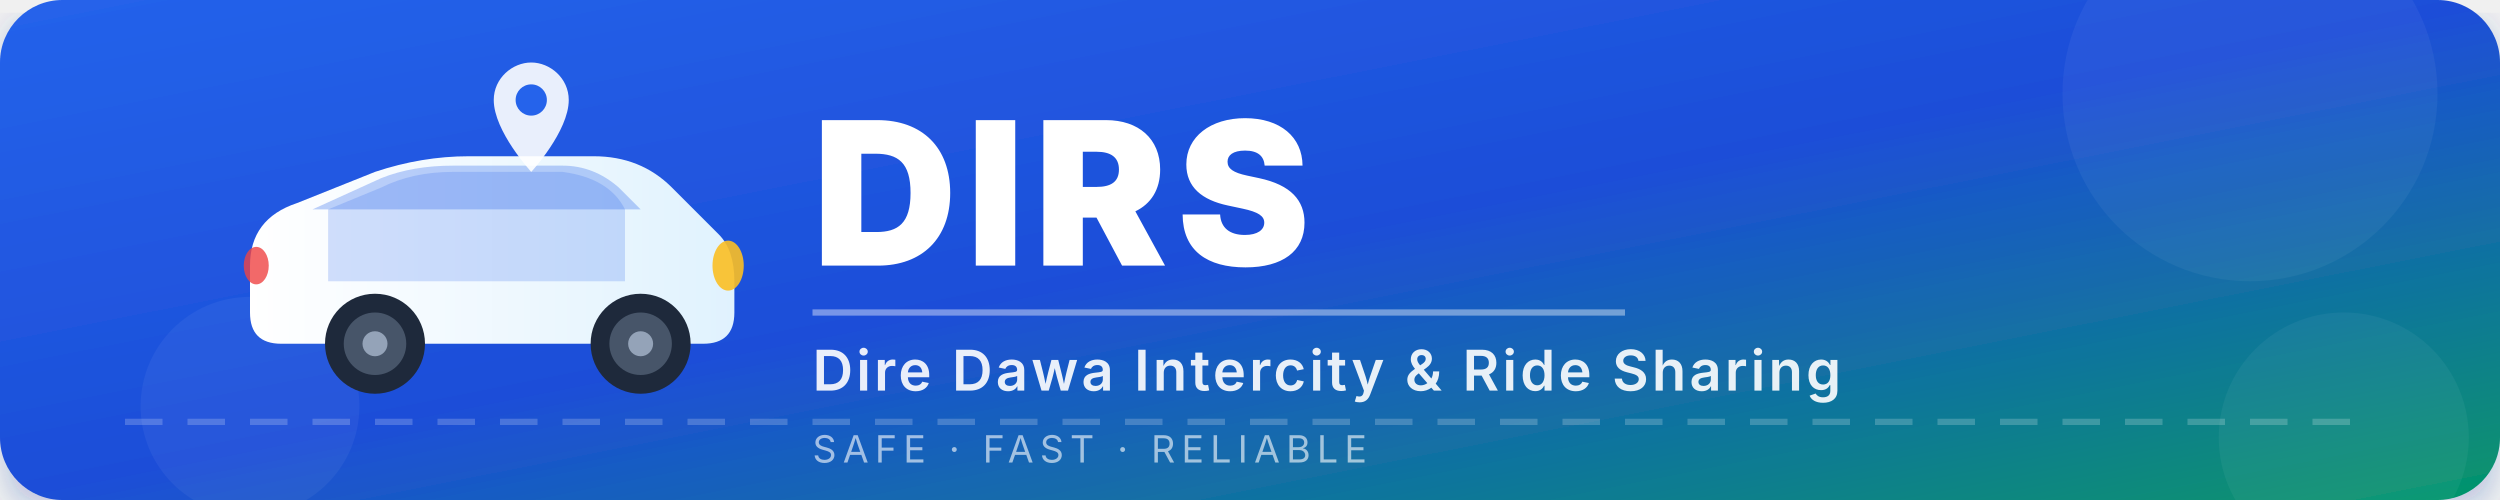
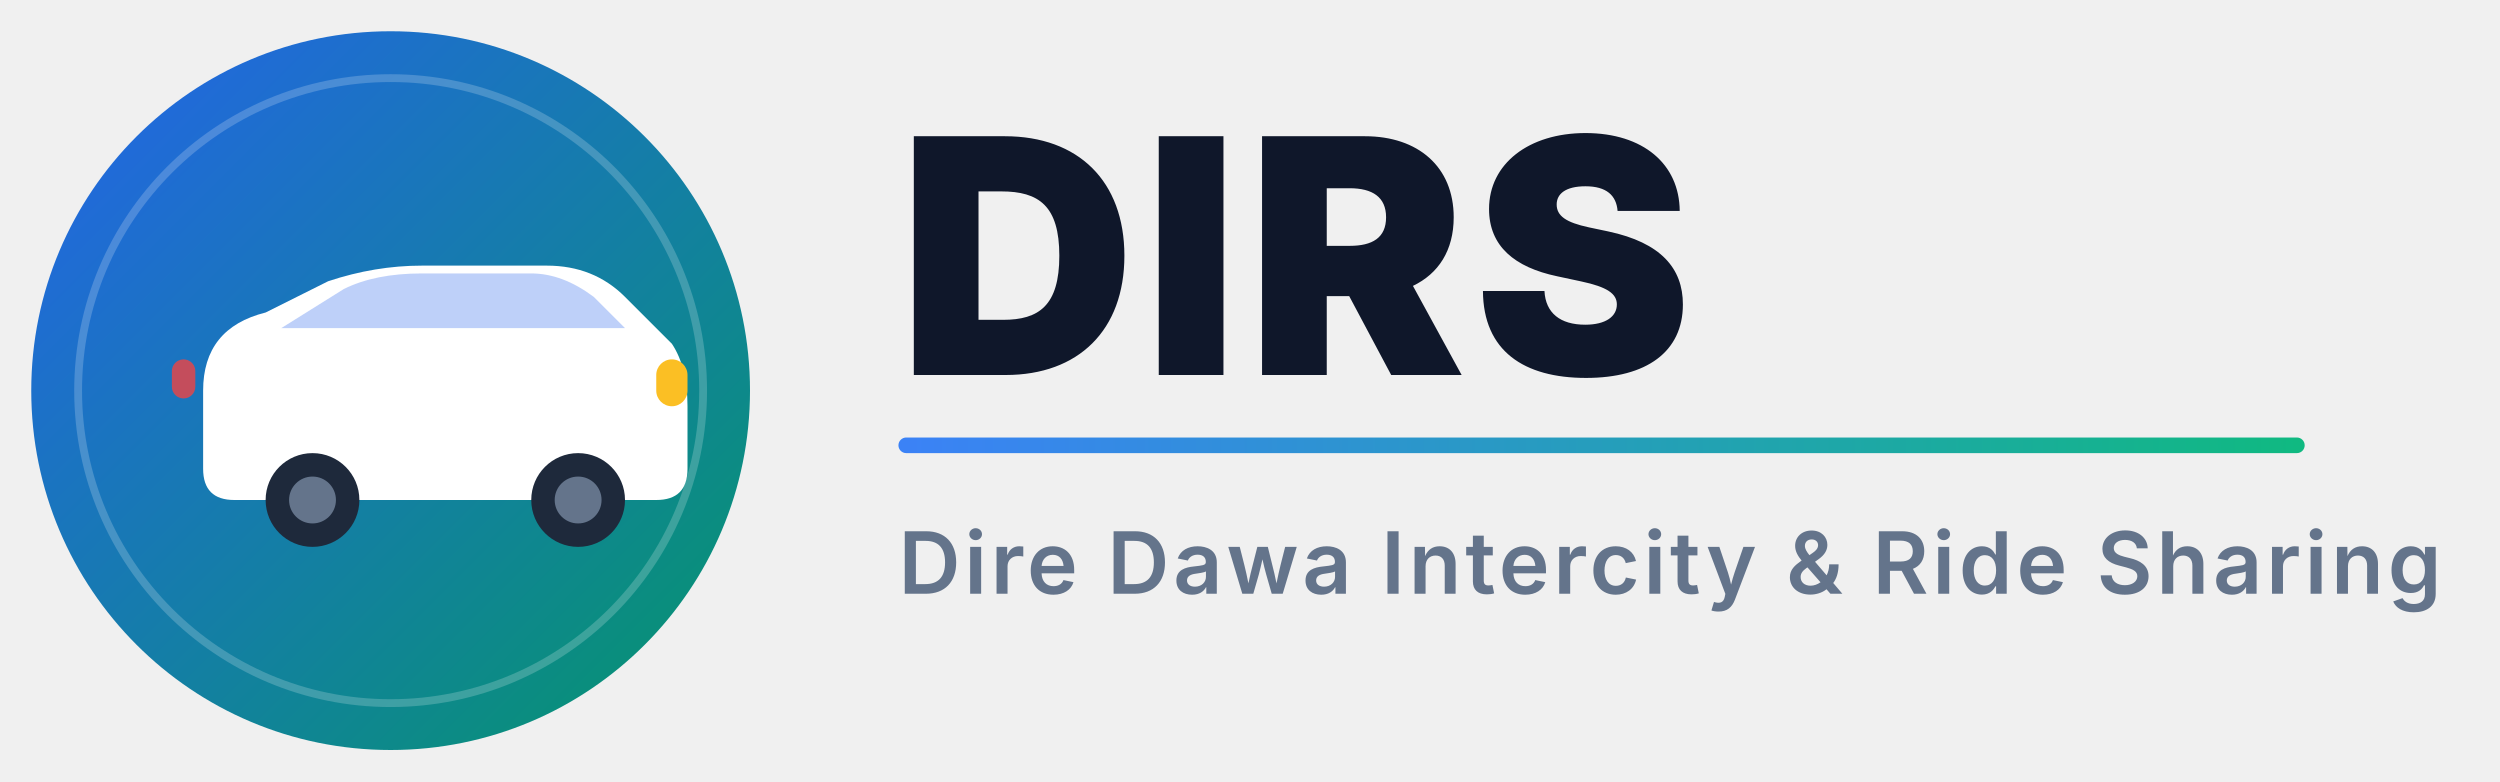
- <svg xmlns="http://www.w3.org/2000/svg" viewBox="0 0 800 160" width="800" height="160">
+ <svg xmlns="http://www.w3.org/2000/svg" viewBox="0 0 320 100" width="320" height="100">
  <defs>
-     <linearGradient id="bg" x1="0%" y1="0%" x2="100%" y2="100%">
-       <stop offset="0%" style="stop-color:#2563eb;stop-opacity:1" />
-       <stop offset="50%" style="stop-color:#1d4ed8;stop-opacity:1" />
-       <stop offset="100%" style="stop-color:#059669;stop-opacity:1" />
+     <linearGradient id="grad1" x1="0%" y1="0%" x2="100%" y2="100%">
+       <stop offset="0%" style="stop-color:#2563eb" />
+       <stop offset="100%" style="stop-color:#059669" />
    </linearGradient>
-     <linearGradient id="car" x1="0%" y1="0%" x2="100%" y2="0%">
-       <stop offset="0%" style="stop-color:#ffffff;stop-opacity:1" />
-       <stop offset="100%" style="stop-color:#e0f2fe;stop-opacity:1" />
+     <linearGradient id="grad2" x1="0%" y1="0%" x2="100%" y2="0%">
+       <stop offset="0%" style="stop-color:#3b82f6" />
+       <stop offset="100%" style="stop-color:#10b981" />
    </linearGradient>
-     <filter id="shadow" x="-5%" y="-5%" width="110%" height="120%">
-       <feDropShadow dx="0" dy="4" stdDeviation="6" flood-color="#1e40af" flood-opacity="0.3" />
-     </filter>
  </defs>
-   <rect width="800" height="160" rx="20" fill="url(#bg)" filter="url(#shadow)" />
-   <circle cx="720" cy="30" r="60" fill="rgba(255,255,255,0.05)" />
-   <circle cx="750" cy="140" r="40" fill="rgba(255,255,255,0.05)" />
-   <circle cx="80" cy="130" r="35" fill="rgba(255,255,255,0.05)" />
-   <line x1="40" y1="135" x2="760" y2="135" stroke="rgba(255,255,255,0.2)" stroke-width="2" stroke-dasharray="12,8" />
-   <g transform="translate(50, 35)">
-     <path d="M30 50 Q30 35 45 30 L70 20 Q85 15 100 15 L140 15 Q155 15 165 25 L180 40 Q185 45 185 55 L185 65 Q185 75 175 75 L40 75 Q30 75 30 65 Z" fill="url(#car)" />
-     <path d="M50 32 L72 22 Q82 18 95 18 L130 18 Q140 18 148 25 L155 32 Z" fill="rgba(37,99,235,0.3)" />
-     <path d="M55 32 L55 55 L150 55 L150 32 Q145 22 130 20 L95 20 Q82 20 72 25 Z" fill="rgba(37,99,235,0.2)" />
-     <circle cx="70" cy="75" r="16" fill="#1e293b" />
-     <circle cx="70" cy="75" r="10" fill="#475569" />
-     <circle cx="70" cy="75" r="4" fill="#94a3b8" />
-     <circle cx="155" cy="75" r="16" fill="#1e293b" />
-     <circle cx="155" cy="75" r="10" fill="#475569" />
-     <circle cx="155" cy="75" r="4" fill="#94a3b8" />
-     <ellipse cx="183" cy="50" rx="5" ry="8" fill="#fbbf24" opacity="0.9" />
-     <ellipse cx="32" cy="50" rx="4" ry="6" fill="#ef4444" opacity="0.8" />
-     <g transform="translate(108, -15)">
-       <path d="M12 0 C6 0 0 5 0 12 C0 22 12 35 12 35 C12 35 24 22 24 12 C24 5 18 0 12 0 Z" fill="#ffffff" opacity="0.9" />
-       <circle cx="12" cy="12" r="5" fill="#2563eb" />
-     </g>
+   <circle cx="50" cy="50" r="46" fill="url(#grad1)" />
+   <circle cx="50" cy="50" r="40" fill="none" stroke="rgba(255,255,255,0.2)" stroke-width="1" />
+   <g transform="translate(18, 30)">
+     <path d="M8 20 Q8 12 16 10 L24 6 Q30 4 36 4 L52 4 Q58 4 62 8 L68 14 Q70 17 70 22 L70 30 Q70 34 66 34 L12 34 Q8 34 8 30 Z" fill="white" />
+     <path d="M18 12 L26 7 Q30 5 36 5 L50 5 Q54 5 58 8 L62 12 Z" fill="rgba(37,99,235,0.3)" />
+     <rect x="18" y="12" width="48" height="14" rx="2" fill="rgba(255,255,255,0.15)" />
+     <circle cx="22" cy="34" r="6" fill="#1e293b" />
+     <circle cx="22" cy="34" r="3" fill="#64748b" />
+     <circle cx="56" cy="34" r="6" fill="#1e293b" />
+     <circle cx="56" cy="34" r="3" fill="#64748b" />
+     <rect x="66" y="16" width="4" height="6" rx="2" fill="#fbbf24" />
+     <rect x="4" y="16" width="3" height="5" rx="1.5" fill="#ef4444" opacity="0.8" />
  </g>
-   <text x="260" y="85" font-family="Inter, Arial, sans-serif" font-size="64" font-weight="900" fill="#ffffff" letter-spacing="3">DIRS</text>
-   <line x1="260" y1="100" x2="520" y2="100" stroke="rgba(255,255,255,0.4)" stroke-width="2" />
-   <text x="260" y="125" font-family="Inter, Arial, sans-serif" font-size="18" font-weight="600" fill="rgba(255,255,255,0.9)" letter-spacing="1">Dire Dawa Intercity &amp; Ride Sharing</text>
-   <text x="260" y="148" font-family="Inter, Arial, sans-serif" font-size="12" font-weight="400" fill="rgba(255,255,255,0.6)" letter-spacing="2">SAFE  ·  FAST  ·  RELIABLE</text>
+   <text x="115" y="48" font-family="Inter, Arial, sans-serif" font-size="42" font-weight="900" fill="#0f172a" letter-spacing="1">DIRS</text>
+   <rect x="115" y="56" width="180" height="2" rx="1" fill="url(#grad2)" />
+   <text x="115" y="76" font-family="Inter, Arial, sans-serif" font-size="11" font-weight="600" fill="#64748b" letter-spacing="0.5">Dire Dawa Intercity &amp; Ride Sharing</text>
</svg>
